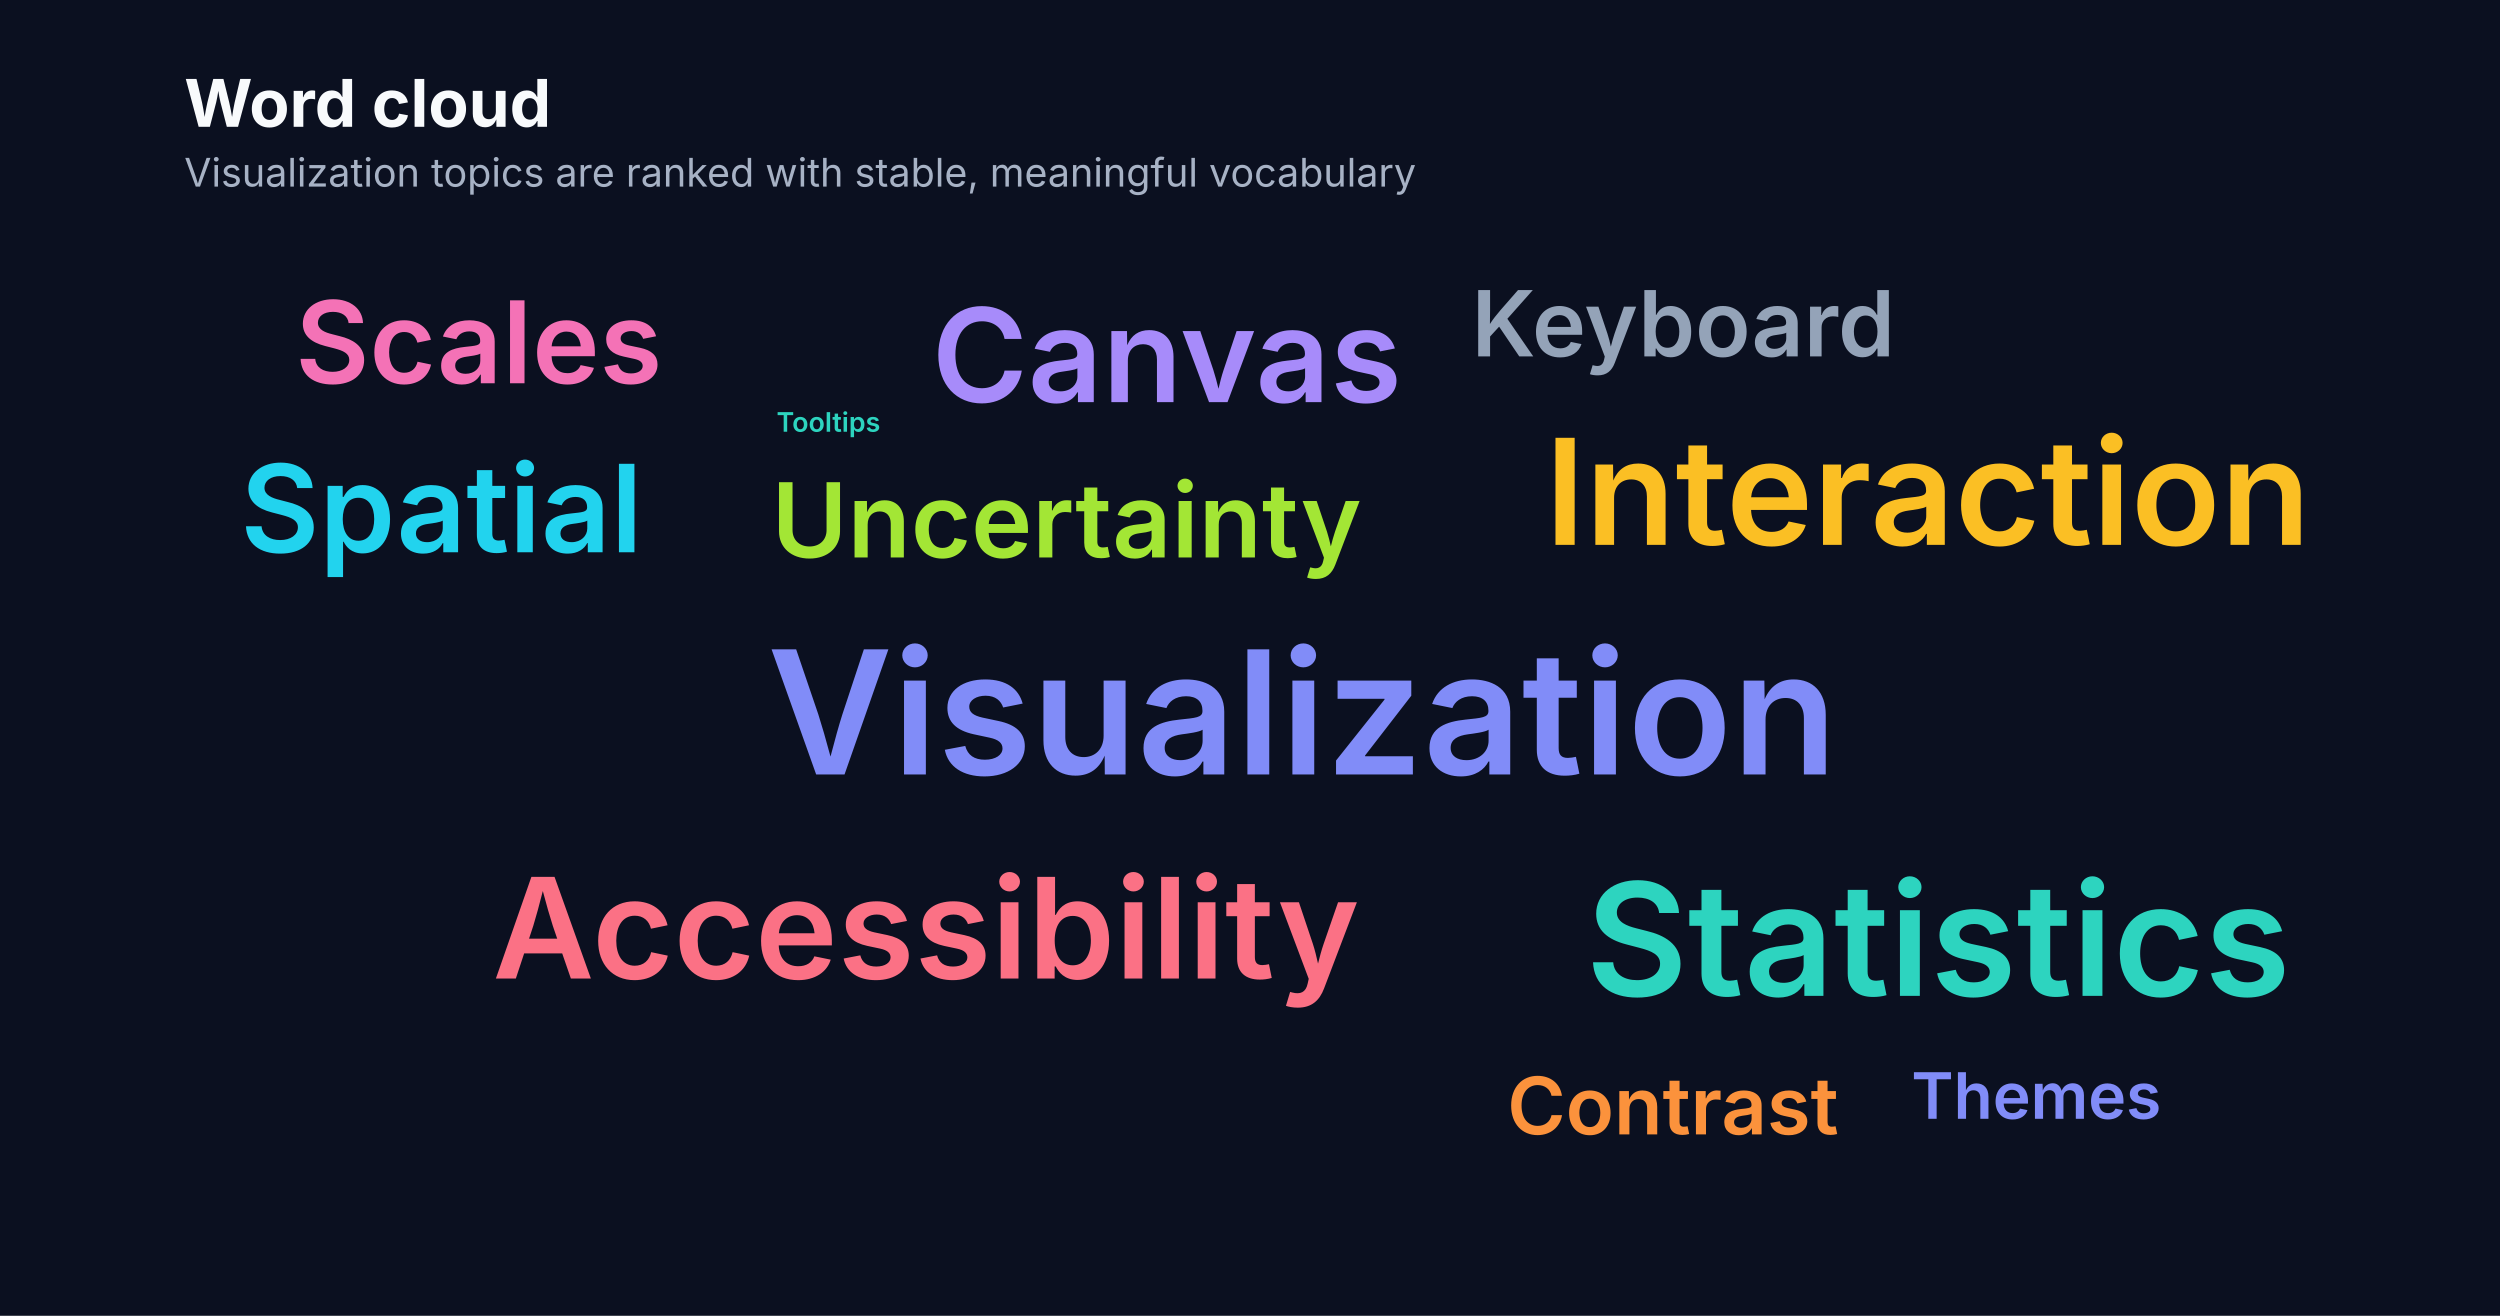
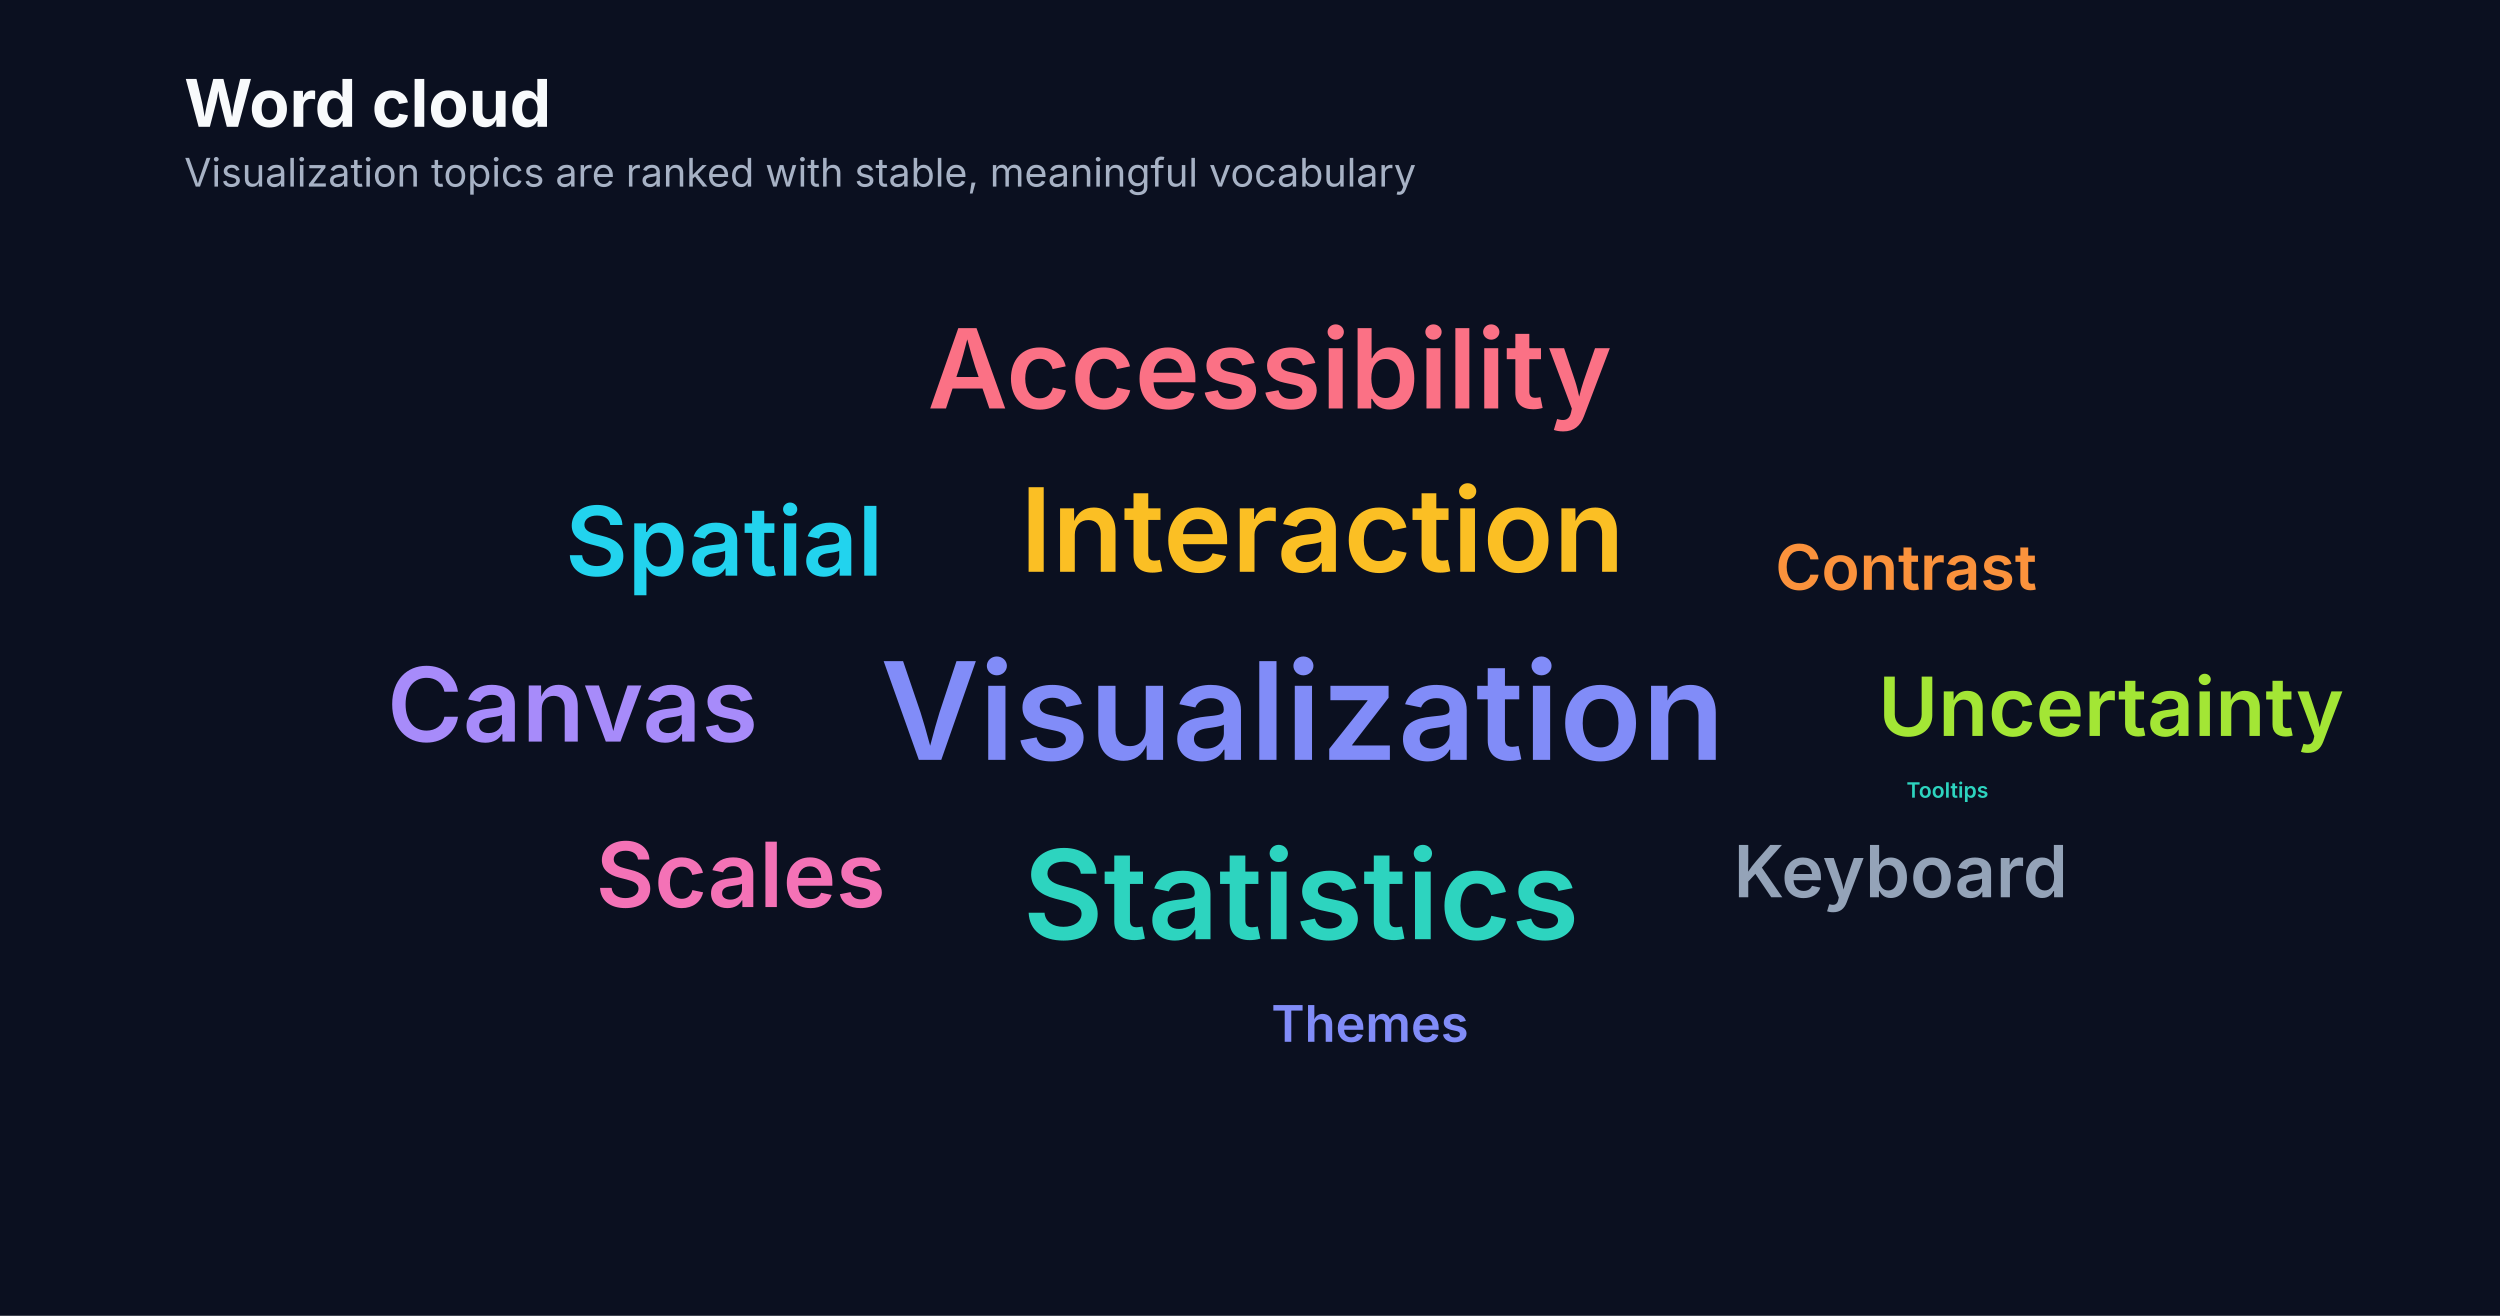
<svg xmlns="http://www.w3.org/2000/svg" width="760" height="400" viewBox="0 0 760 400" role="img" aria-labelledby="title description">
  <defs>
    <clipPath id="clip-1">
      <rect x="56" y="76" width="680" height="280" />
    </clipPath>
  </defs>
  <rect width="100%" height="100%" fill="#0b1020" />
  <g data-scene-node="scene:root">
    <g data-scene-node="layer-0:group" clip-path="url(#clip-1)">
-       <text data-scene-node="layer-0:word-cloud:0" x="395.916" y="216.427" fill="#818cf8" font-family="Inter, ui-sans-serif, system-ui, -apple-system, BlinkMacSystemFont, &quot;Segoe UI&quot;, sans-serif" font-size="52.258" font-weight="600" text-anchor="middle" dominant-baseline="central">Visualization</text>
-       <text data-scene-node="layer-0:word-cloud:1" x="589.197" y="285.389" fill="#2dd4bf" font-family="Inter, ui-sans-serif, system-ui, -apple-system, BlinkMacSystemFont, &quot;Segoe UI&quot;, sans-serif" font-size="47.684" font-weight="600" text-anchor="middle" dominant-baseline="central">Statistics</text>
-       <text data-scene-node="layer-0:word-cloud:2" x="586.011" y="149.371" fill="#fbbf24" font-family="Inter, ui-sans-serif, system-ui, -apple-system, BlinkMacSystemFont, &quot;Segoe UI&quot;, sans-serif" font-size="44.752" font-weight="600" text-anchor="middle" dominant-baseline="central">Interaction</text>
-       <text data-scene-node="layer-0:word-cloud:3" x="281.507" y="282.023" fill="#fb7185" font-family="Inter, ui-sans-serif, system-ui, -apple-system, BlinkMacSystemFont, &quot;Segoe UI&quot;, sans-serif" font-size="42.505" font-weight="600" text-anchor="middle" dominant-baseline="central">Accessibility</text>
-       <text data-scene-node="layer-0:word-cloud:4" x="354.711" y="107.846" fill="#a78bfa" font-family="Inter, ui-sans-serif, system-ui, -apple-system, BlinkMacSystemFont, &quot;Segoe UI&quot;, sans-serif" font-size="39.598" font-weight="600" text-anchor="middle" dominant-baseline="central">Canvas</text>
-       <text data-scene-node="layer-0:word-cloud:5" x="134.204" y="154.441" fill="#22d3ee" font-family="Inter, ui-sans-serif, system-ui, -apple-system, BlinkMacSystemFont, &quot;Segoe UI&quot;, sans-serif" font-size="36.952" font-weight="600" text-anchor="middle" dominant-baseline="central">Spatial</text>
-       <text data-scene-node="layer-0:word-cloud:6" x="145.538" y="103.903" fill="#f472b6" font-family="Inter, ui-sans-serif, system-ui, -apple-system, BlinkMacSystemFont, &quot;Segoe UI&quot;, sans-serif" font-size="34.645" font-weight="600" text-anchor="middle" dominant-baseline="central">Scales</text>
-       <text data-scene-node="layer-0:word-cloud:7" x="324.215" y="158.022" fill="#a3e635" font-family="Inter, ui-sans-serif, system-ui, -apple-system, BlinkMacSystemFont, &quot;Segoe UI&quot;, sans-serif" font-size="31.442" font-weight="600" text-anchor="middle" dominant-baseline="central">Uncertainty</text>
-       <text data-scene-node="layer-0:word-cloud:8" x="511.706" y="98.263" fill="#94a3b8" font-family="Inter, ui-sans-serif, system-ui, -apple-system, BlinkMacSystemFont, &quot;Segoe UI&quot;, sans-serif" font-size="27.722" font-weight="600" text-anchor="middle" dominant-baseline="central">Keyboard</text>
-       <text data-scene-node="layer-0:word-cloud:9" x="508.55" y="336.07" fill="#fb923c" font-family="Inter, ui-sans-serif, system-ui, -apple-system, BlinkMacSystemFont, &quot;Segoe UI&quot;, sans-serif" font-size="24.133" font-weight="600" text-anchor="middle" dominant-baseline="central">Contrast</text>
-       <text data-scene-node="layer-0:word-cloud:10" x="619.038" y="333.03" fill="#818cf8" font-family="Inter, ui-sans-serif, system-ui, -apple-system, BlinkMacSystemFont, &quot;Segoe UI&quot;, sans-serif" font-size="19.456" font-weight="600" text-anchor="middle" dominant-baseline="central">Themes</text>
-       <text data-scene-node="layer-0:word-cloud:11" x="251.843" y="128.277" fill="#2dd4bf" font-family="Inter, ui-sans-serif, system-ui, -apple-system, BlinkMacSystemFont, &quot;Segoe UI&quot;, sans-serif" font-size="8.165" font-weight="600" text-anchor="middle" dominant-baseline="central">Tooltips</text>
+       <text data-scene-node="layer-0:word-cloud:0" x="396" y="216" fill="#818cf8" font-family="Inter, ui-sans-serif, system-ui, -apple-system, BlinkMacSystemFont, &quot;Segoe UI&quot;, sans-serif" font-size="41.25" font-weight="600" text-anchor="middle" dominant-baseline="central">Visualization</text>
+       <text data-scene-node="layer-0:word-cloud:1" x="395.52" y="271.82" fill="#2dd4bf" font-family="Inter, ui-sans-serif, system-ui, -apple-system, BlinkMacSystemFont, &quot;Segoe UI&quot;, sans-serif" font-size="37.639" font-weight="600" text-anchor="middle" dominant-baseline="central">Statistics</text>
+       <text data-scene-node="layer-0:word-cloud:2" x="402.001" y="160.969" fill="#fbbf24" font-family="Inter, ui-sans-serif, system-ui, -apple-system, BlinkMacSystemFont, &quot;Segoe UI&quot;, sans-serif" font-size="35.325" font-weight="600" text-anchor="middle" dominant-baseline="central">Interaction</text>
+       <text data-scene-node="layer-0:word-cloud:3" x="386.002" y="111.961" fill="#fb7185" font-family="Inter, ui-sans-serif, system-ui, -apple-system, BlinkMacSystemFont, &quot;Segoe UI&quot;, sans-serif" font-size="33.552" font-weight="600" text-anchor="middle" dominant-baseline="central">Accessibility</text>
+       <text data-scene-node="layer-0:word-cloud:4" x="174.038" y="214.078" fill="#a78bfa" font-family="Inter, ui-sans-serif, system-ui, -apple-system, BlinkMacSystemFont, &quot;Segoe UI&quot;, sans-serif" font-size="31.257" font-weight="600" text-anchor="middle" dominant-baseline="central">Canvas</text>
+       <text data-scene-node="layer-0:word-cloud:5" x="220.135" y="164.395" fill="#22d3ee" font-family="Inter, ui-sans-serif, system-ui, -apple-system, BlinkMacSystemFont, &quot;Segoe UI&quot;, sans-serif" font-size="29.168" font-weight="600" text-anchor="middle" dominant-baseline="central">Spatial</text>
+       <text data-scene-node="layer-0:word-cloud:6" x="225.175" y="265.807" fill="#f472b6" font-family="Inter, ui-sans-serif, system-ui, -apple-system, BlinkMacSystemFont, &quot;Segoe UI&quot;, sans-serif" font-size="27.347" font-weight="600" text-anchor="middle" dominant-baseline="central">Scales</text>
+       <text data-scene-node="layer-0:word-cloud:7" x="641.767" y="214.699" fill="#a3e635" font-family="Inter, ui-sans-serif, system-ui, -apple-system, BlinkMacSystemFont, &quot;Segoe UI&quot;, sans-serif" font-size="24.819" font-weight="600" text-anchor="middle" dominant-baseline="central">Uncertainty</text>
+       <text data-scene-node="layer-0:word-cloud:8" x="577.822" y="264.818" fill="#94a3b8" font-family="Inter, ui-sans-serif, system-ui, -apple-system, BlinkMacSystemFont, &quot;Segoe UI&quot;, sans-serif" font-size="21.882" font-weight="600" text-anchor="middle" dominant-baseline="central">Keyboard</text>
+       <text data-scene-node="layer-0:word-cloud:9" x="579.464" y="172.373" fill="#fb923c" font-family="Inter, ui-sans-serif, system-ui, -apple-system, BlinkMacSystemFont, &quot;Segoe UI&quot;, sans-serif" font-size="19.05" font-weight="600" text-anchor="middle" dominant-baseline="central">Contrast</text>
+       <text data-scene-node="layer-0:word-cloud:10" x="416.457" y="311.116" fill="#818cf8" font-family="Inter, ui-sans-serif, system-ui, -apple-system, BlinkMacSystemFont, &quot;Segoe UI&quot;, sans-serif" font-size="15.358" font-weight="600" text-anchor="middle" dominant-baseline="central">Themes</text>
+       <text data-scene-node="layer-0:word-cloud:11" x="592.016" y="240.157" fill="#2dd4bf" font-family="Inter, ui-sans-serif, system-ui, -apple-system, BlinkMacSystemFont, &quot;Segoe UI&quot;, sans-serif" font-size="6.445" font-weight="600" text-anchor="middle" dominant-baseline="central">Tooltips</text>
    </g>
    <text data-scene-node="chart:title" x="56" y="24" fill="#f8fafc" font-family="Inter, ui-sans-serif, system-ui, -apple-system, BlinkMacSystemFont, &quot;Segoe UI&quot;, sans-serif" font-size="20" font-weight="700" text-anchor="start" dominant-baseline="text-before-edge">Word cloud</text>
    <text data-scene-node="chart:subtitle" x="56" y="48" fill="#a7b2c5" font-family="Inter, ui-sans-serif, system-ui, -apple-system, BlinkMacSystemFont, &quot;Segoe UI&quot;, sans-serif" font-size="12" font-weight="400" text-anchor="start" dominant-baseline="text-before-edge">Visualization topics are ranked with stable, meaningful vocabulary</text>
  </g>
</svg>
